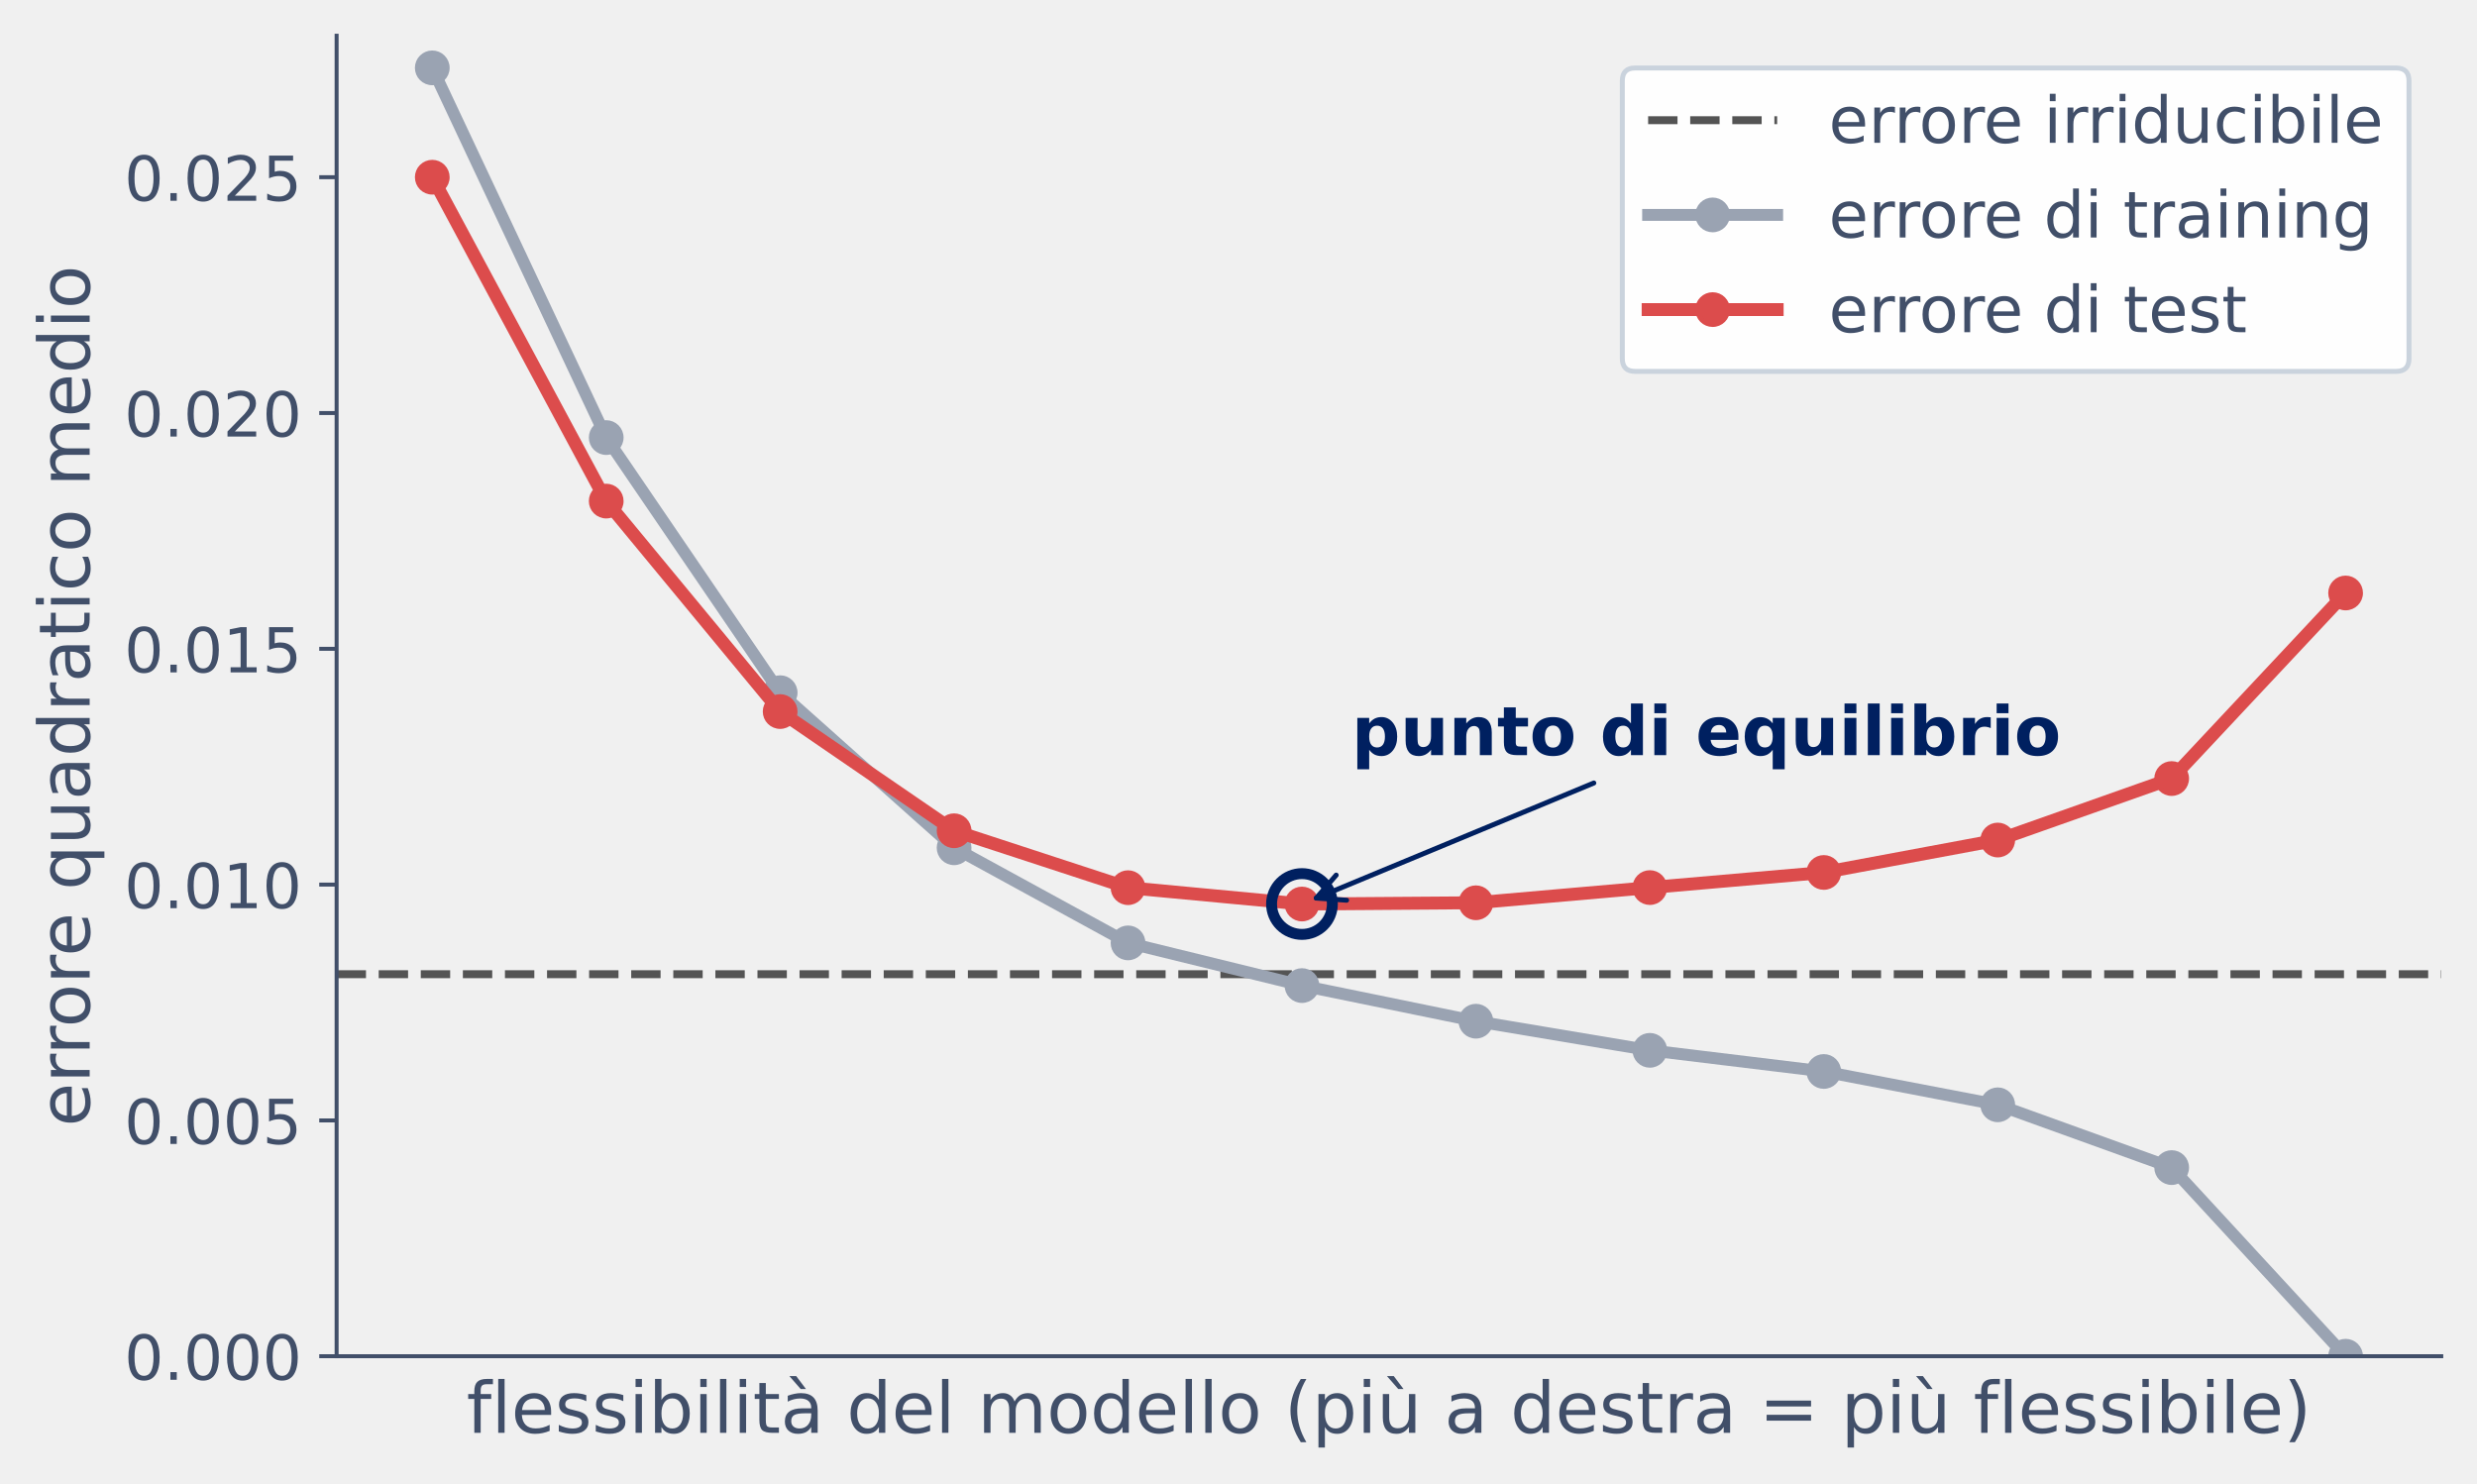
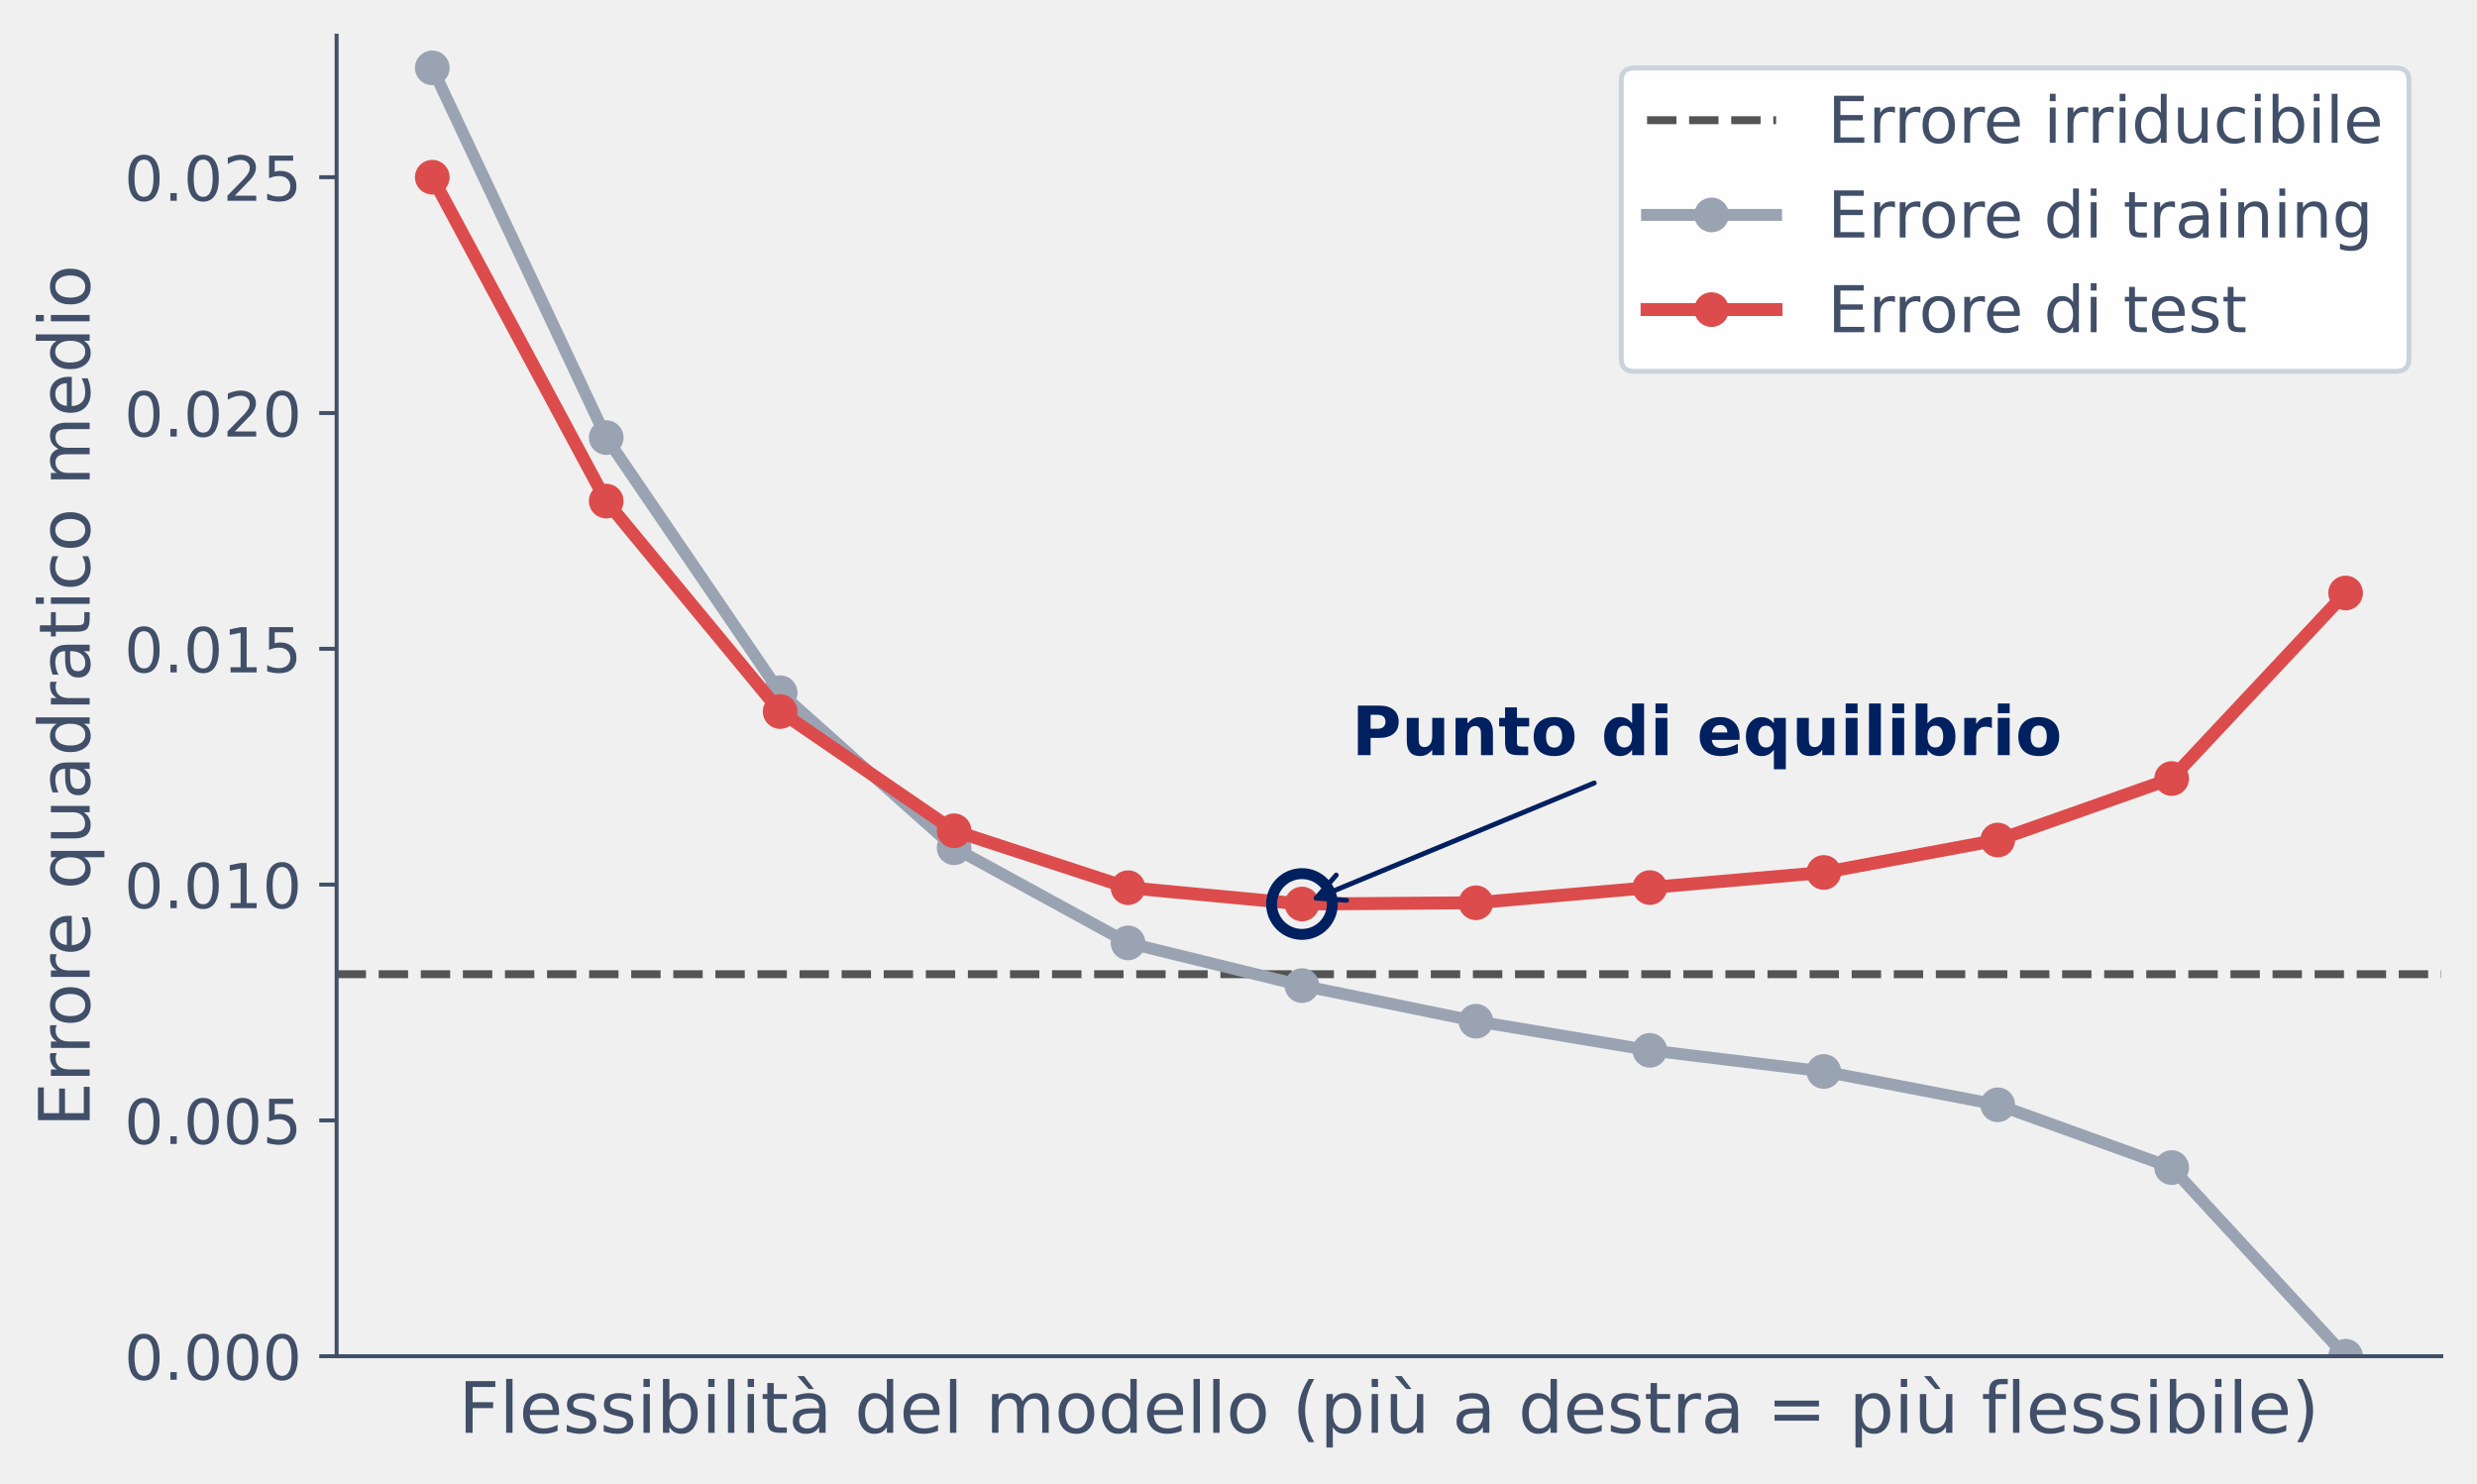
<svg xmlns="http://www.w3.org/2000/svg" xmlns:xlink="http://www.w3.org/1999/xlink" width="499.105pt" height="298.924pt" viewBox="0 0 499.105 298.924" version="1.1">
  <defs>
    <style type="text/css">*{stroke-linejoin: round; stroke-linecap: butt}</style>
  </defs>
  <g id="figure_1">
    <g id="patch_1">
      <path d="M 0 298.924  L 499.105 298.924  L 499.105 0  L 0 0  L 0 298.924  z " style="fill: none" />
    </g>
    <g id="axes_1">
      <g id="patch_2">
        <path d="M 67.825 273.312  L 491.905 273.312  L 491.905 7.2  L 67.825 7.2  L 67.825 273.312  z " style="fill: none" />
      </g>
      <g id="matplotlib.axis_1">
        <g id="text_1">
-           <text style="font-size: 14.3px; font-family: 'DejaVu Sans'; text-anchor: middle; fill: #414f69" x="279.865" y="288.75" transform="rotate(-0 279.8649 288.7498)">flessibilità del modello  (più a destra = più flessibile)</text>
+           <text style="font-size: 14.3px; font-family: 'DejaVu Sans'; text-anchor: middle; fill: #414f69" x="279.865" y="288.75" transform="rotate(-0 279.8649 288.7498)">Flessibilità del modello  (più a destra = più flessibile)</text>
        </g>
      </g>
      <g id="matplotlib.axis_2">
        <g id="ytick_1">
          <g id="line2d_1">
            <defs>
-               <path id="mbe0e49d132" d="M 0 0  L -3.5 0  " style="stroke: #414f69; stroke-width: 0.8" />
+               <path id="m1dd4abd2d5" d="M 0 0  L -3.5 0  " style="stroke: #414f69; stroke-width: 0.8" />
            </defs>
            <g>
-               <use xlink:href="#mbe0e49d132" x="67.825" y="273.312" style="fill: #414f69; stroke: #414f69; stroke-width: 0.8" />
+               <use xlink:href="#m1dd4abd2d5" x="67.825" y="273.312" style="fill: #414f69; stroke: #414f69; stroke-width: 0.8" />
            </g>
          </g>
          <g id="text_2">
            <text style="font-size: 12.5px; font-family: 'DejaVu Sans'; text-anchor: end; fill: #414f69" x="60.825" y="278.061" transform="rotate(-0 60.82487 278.061)">0.000</text>
          </g>
        </g>
        <g id="ytick_2">
          <g id="line2d_2">
            <g>
-               <use xlink:href="#mbe0e49d132" x="67.825" y="225.792" style="fill: #414f69; stroke: #414f69; stroke-width: 0.8" />
+               <use xlink:href="#m1dd4abd2d5" x="67.825" y="225.792" style="fill: #414f69; stroke: #414f69; stroke-width: 0.8" />
            </g>
          </g>
          <g id="text_3">
            <text style="font-size: 12.5px; font-family: 'DejaVu Sans'; text-anchor: end; fill: #414f69" x="60.825" y="230.541" transform="rotate(-0 60.82487 230.5409)">0.005</text>
          </g>
        </g>
        <g id="ytick_3">
          <g id="line2d_3">
            <g>
-               <use xlink:href="#mbe0e49d132" x="67.825" y="178.272" style="fill: #414f69; stroke: #414f69; stroke-width: 0.8" />
+               <use xlink:href="#m1dd4abd2d5" x="67.825" y="178.272" style="fill: #414f69; stroke: #414f69; stroke-width: 0.8" />
            </g>
          </g>
          <g id="text_4">
            <text style="font-size: 12.5px; font-family: 'DejaVu Sans'; text-anchor: end; fill: #414f69" x="60.825" y="183.021" transform="rotate(-0 60.82487 183.0208)">0.010</text>
          </g>
        </g>
        <g id="ytick_4">
          <g id="line2d_4">
            <g>
-               <use xlink:href="#mbe0e49d132" x="67.825" y="130.752" style="fill: #414f69; stroke: #414f69; stroke-width: 0.8" />
+               <use xlink:href="#m1dd4abd2d5" x="67.825" y="130.752" style="fill: #414f69; stroke: #414f69; stroke-width: 0.8" />
            </g>
          </g>
          <g id="text_5">
            <text style="font-size: 12.5px; font-family: 'DejaVu Sans'; text-anchor: end; fill: #414f69" x="60.825" y="135.501" transform="rotate(-0 60.82487 135.5007)">0.015</text>
          </g>
        </g>
        <g id="ytick_5">
          <g id="line2d_5">
            <g>
-               <use xlink:href="#mbe0e49d132" x="67.825" y="83.232" style="fill: #414f69; stroke: #414f69; stroke-width: 0.8" />
+               <use xlink:href="#m1dd4abd2d5" x="67.825" y="83.232" style="fill: #414f69; stroke: #414f69; stroke-width: 0.8" />
            </g>
          </g>
          <g id="text_6">
            <text style="font-size: 12.5px; font-family: 'DejaVu Sans'; text-anchor: end; fill: #414f69" x="60.825" y="87.981" transform="rotate(-0 60.82487 87.98056)">0.020</text>
          </g>
        </g>
        <g id="ytick_6">
          <g id="line2d_6">
            <g>
-               <use xlink:href="#mbe0e49d132" x="67.825" y="35.711" style="fill: #414f69; stroke: #414f69; stroke-width: 0.8" />
+               <use xlink:href="#m1dd4abd2d5" x="67.825" y="35.711" style="fill: #414f69; stroke: #414f69; stroke-width: 0.8" />
            </g>
          </g>
          <g id="text_7">
            <text style="font-size: 12.5px; font-family: 'DejaVu Sans'; text-anchor: end; fill: #414f69" x="60.825" y="40.46" transform="rotate(-0 60.82487 40.46045)">0.025</text>
          </g>
        </g>
        <g id="text_8">
-           <text style="font-size: 14.3px; font-family: 'DejaVu Sans'; text-anchor: middle; fill: #414f69" x="18.066" y="140.256" transform="rotate(-90 18.06577 140.256)">errore quadratico medio</text>
+           <text style="font-size: 14.3px; font-family: 'DejaVu Sans'; text-anchor: middle; fill: #414f69" x="18.066" y="140.256" transform="rotate(-90 18.06577 140.256)">Errore quadratico medio</text>
        </g>
      </g>
      <g id="line2d_7">
-         <path d="M 67.825 196.329  L 491.905 196.329  " clip-path="url(#pd5fb107ff6)" style="fill: none; stroke-dasharray: 5.92,2.56; stroke-dashoffset: 0; stroke: #545454; stroke-width: 1.6" />
+         <path d="M 67.825 196.329  L 491.905 196.329  " clip-path="url(#p4b1b899077)" style="fill: none; stroke-dasharray: 5.92,2.56; stroke-dashoffset: 0; stroke: #545454; stroke-width: 1.6" />
      </g>
      <g id="line2d_8">
-         <path d="M 87.101 13.674  L 122.149 88.18  L 157.197 139.595  L 192.245 170.847  L 227.293 190.014  L 262.341 198.619  L 297.389 205.798  L 332.437 211.669  L 367.485 215.929  L 402.533 222.646  L 437.581 235.296  L 472.629 273.312  " clip-path="url(#pd5fb107ff6)" style="fill: none; stroke: #9aa3b2; stroke-width: 2.4; stroke-linecap: square" />
+         <path d="M 87.101 13.674  L 122.149 88.18  L 157.197 139.595  L 192.245 170.847  L 227.293 190.014  L 262.341 198.619  L 297.389 205.798  L 332.437 211.669  L 367.485 215.929  L 402.533 222.646  L 437.581 235.296  L 472.629 273.312  " clip-path="url(#p4b1b899077)" style="fill: none; stroke: #9aa3b2; stroke-width: 2.4; stroke-linecap: square" />
        <defs>
-           <path id="m7065d8a442" d="M 0 3  C 0.796 3 1.559 2.684 2.121 2.121  C 2.684 1.559 3 0.796 3 0  C 3 -0.796 2.684 -1.559 2.121 -2.121  C 1.559 -2.684 0.796 -3 0 -3  C -0.796 -3 -1.559 -2.684 -2.121 -2.121  C -2.684 -1.559 -3 -0.796 -3 0  C -3 0.796 -2.684 1.559 -2.121 2.121  C -1.559 2.684 -0.796 3 0 3  z " style="stroke: #9aa3b2" />
+           <path id="m9139c810a5" d="M 0 3  C 0.796 3 1.559 2.684 2.121 2.121  C 2.684 1.559 3 0.796 3 0  C 3 -0.796 2.684 -1.559 2.121 -2.121  C 1.559 -2.684 0.796 -3 0 -3  C -0.796 -3 -1.559 -2.684 -2.121 -2.121  C -2.684 -1.559 -3 -0.796 -3 0  C -3 0.796 -2.684 1.559 -2.121 2.121  C -1.559 2.684 -0.796 3 0 3  z " style="stroke: #9aa3b2" />
        </defs>
-         <g clip-path="url(#pd5fb107ff6)">
-           <use xlink:href="#m7065d8a442" x="87.101" y="13.674" style="fill: #9aa3b2; stroke: #9aa3b2" />
-           <use xlink:href="#m7065d8a442" x="122.149" y="88.18" style="fill: #9aa3b2; stroke: #9aa3b2" />
-           <use xlink:href="#m7065d8a442" x="157.197" y="139.595" style="fill: #9aa3b2; stroke: #9aa3b2" />
-           <use xlink:href="#m7065d8a442" x="192.245" y="170.847" style="fill: #9aa3b2; stroke: #9aa3b2" />
-           <use xlink:href="#m7065d8a442" x="227.293" y="190.014" style="fill: #9aa3b2; stroke: #9aa3b2" />
-           <use xlink:href="#m7065d8a442" x="262.341" y="198.619" style="fill: #9aa3b2; stroke: #9aa3b2" />
-           <use xlink:href="#m7065d8a442" x="297.389" y="205.798" style="fill: #9aa3b2; stroke: #9aa3b2" />
-           <use xlink:href="#m7065d8a442" x="332.437" y="211.669" style="fill: #9aa3b2; stroke: #9aa3b2" />
-           <use xlink:href="#m7065d8a442" x="367.485" y="215.929" style="fill: #9aa3b2; stroke: #9aa3b2" />
-           <use xlink:href="#m7065d8a442" x="402.533" y="222.646" style="fill: #9aa3b2; stroke: #9aa3b2" />
-           <use xlink:href="#m7065d8a442" x="437.581" y="235.296" style="fill: #9aa3b2; stroke: #9aa3b2" />
-           <use xlink:href="#m7065d8a442" x="472.629" y="273.312" style="fill: #9aa3b2; stroke: #9aa3b2" />
+         <g clip-path="url(#p4b1b899077)">
+           <use xlink:href="#m9139c810a5" x="87.101" y="13.674" style="fill: #9aa3b2; stroke: #9aa3b2" />
+           <use xlink:href="#m9139c810a5" x="122.149" y="88.18" style="fill: #9aa3b2; stroke: #9aa3b2" />
+           <use xlink:href="#m9139c810a5" x="157.197" y="139.595" style="fill: #9aa3b2; stroke: #9aa3b2" />
+           <use xlink:href="#m9139c810a5" x="192.245" y="170.847" style="fill: #9aa3b2; stroke: #9aa3b2" />
+           <use xlink:href="#m9139c810a5" x="227.293" y="190.014" style="fill: #9aa3b2; stroke: #9aa3b2" />
+           <use xlink:href="#m9139c810a5" x="262.341" y="198.619" style="fill: #9aa3b2; stroke: #9aa3b2" />
+           <use xlink:href="#m9139c810a5" x="297.389" y="205.798" style="fill: #9aa3b2; stroke: #9aa3b2" />
+           <use xlink:href="#m9139c810a5" x="332.437" y="211.669" style="fill: #9aa3b2; stroke: #9aa3b2" />
+           <use xlink:href="#m9139c810a5" x="367.485" y="215.929" style="fill: #9aa3b2; stroke: #9aa3b2" />
+           <use xlink:href="#m9139c810a5" x="402.533" y="222.646" style="fill: #9aa3b2; stroke: #9aa3b2" />
+           <use xlink:href="#m9139c810a5" x="437.581" y="235.296" style="fill: #9aa3b2; stroke: #9aa3b2" />
+           <use xlink:href="#m9139c810a5" x="472.629" y="273.312" style="fill: #9aa3b2; stroke: #9aa3b2" />
        </g>
      </g>
      <g id="line2d_9">
-         <path d="M 87.101 35.712  L 122.149 100.981  L 157.197 143.394  L 192.245 167.419  L 227.293 178.889  L 262.341 182.181  L 297.389 181.93  L 332.437 178.869  L 367.485 175.822  L 402.533 169.286  L 437.581 156.896  L 472.629 119.5  " clip-path="url(#pd5fb107ff6)" style="fill: none; stroke: #dc4c4c; stroke-width: 2.6; stroke-linecap: square" />
+         <path d="M 87.101 35.712  L 122.149 100.981  L 157.197 143.394  L 192.245 167.419  L 227.293 178.889  L 262.341 182.181  L 297.389 181.93  L 332.437 178.869  L 367.485 175.822  L 402.533 169.286  L 437.581 156.896  L 472.629 119.5  " clip-path="url(#p4b1b899077)" style="fill: none; stroke: #dc4c4c; stroke-width: 2.6; stroke-linecap: square" />
        <defs>
-           <path id="mb1badf618f" d="M 0 3  C 0.796 3 1.559 2.684 2.121 2.121  C 2.684 1.559 3 0.796 3 0  C 3 -0.796 2.684 -1.559 2.121 -2.121  C 1.559 -2.684 0.796 -3 0 -3  C -0.796 -3 -1.559 -2.684 -2.121 -2.121  C -2.684 -1.559 -3 -0.796 -3 0  C -3 0.796 -2.684 1.559 -2.121 2.121  C -1.559 2.684 -0.796 3 0 3  z " style="stroke: #dc4c4c" />
+           <path id="mfd5ab38287" d="M 0 3  C 0.796 3 1.559 2.684 2.121 2.121  C 2.684 1.559 3 0.796 3 0  C 3 -0.796 2.684 -1.559 2.121 -2.121  C 1.559 -2.684 0.796 -3 0 -3  C -0.796 -3 -1.559 -2.684 -2.121 -2.121  C -2.684 -1.559 -3 -0.796 -3 0  C -3 0.796 -2.684 1.559 -2.121 2.121  C -1.559 2.684 -0.796 3 0 3  z " style="stroke: #dc4c4c" />
        </defs>
-         <g clip-path="url(#pd5fb107ff6)">
-           <use xlink:href="#mb1badf618f" x="87.101" y="35.712" style="fill: #dc4c4c; stroke: #dc4c4c" />
-           <use xlink:href="#mb1badf618f" x="122.149" y="100.981" style="fill: #dc4c4c; stroke: #dc4c4c" />
-           <use xlink:href="#mb1badf618f" x="157.197" y="143.394" style="fill: #dc4c4c; stroke: #dc4c4c" />
-           <use xlink:href="#mb1badf618f" x="192.245" y="167.419" style="fill: #dc4c4c; stroke: #dc4c4c" />
-           <use xlink:href="#mb1badf618f" x="227.293" y="178.889" style="fill: #dc4c4c; stroke: #dc4c4c" />
-           <use xlink:href="#mb1badf618f" x="262.341" y="182.181" style="fill: #dc4c4c; stroke: #dc4c4c" />
-           <use xlink:href="#mb1badf618f" x="297.389" y="181.93" style="fill: #dc4c4c; stroke: #dc4c4c" />
-           <use xlink:href="#mb1badf618f" x="332.437" y="178.869" style="fill: #dc4c4c; stroke: #dc4c4c" />
-           <use xlink:href="#mb1badf618f" x="367.485" y="175.822" style="fill: #dc4c4c; stroke: #dc4c4c" />
-           <use xlink:href="#mb1badf618f" x="402.533" y="169.286" style="fill: #dc4c4c; stroke: #dc4c4c" />
-           <use xlink:href="#mb1badf618f" x="437.581" y="156.896" style="fill: #dc4c4c; stroke: #dc4c4c" />
-           <use xlink:href="#mb1badf618f" x="472.629" y="119.5" style="fill: #dc4c4c; stroke: #dc4c4c" />
+         <g clip-path="url(#p4b1b899077)">
+           <use xlink:href="#mfd5ab38287" x="87.101" y="35.712" style="fill: #dc4c4c; stroke: #dc4c4c" />
+           <use xlink:href="#mfd5ab38287" x="122.149" y="100.981" style="fill: #dc4c4c; stroke: #dc4c4c" />
+           <use xlink:href="#mfd5ab38287" x="157.197" y="143.394" style="fill: #dc4c4c; stroke: #dc4c4c" />
+           <use xlink:href="#mfd5ab38287" x="192.245" y="167.419" style="fill: #dc4c4c; stroke: #dc4c4c" />
+           <use xlink:href="#mfd5ab38287" x="227.293" y="178.889" style="fill: #dc4c4c; stroke: #dc4c4c" />
+           <use xlink:href="#mfd5ab38287" x="262.341" y="182.181" style="fill: #dc4c4c; stroke: #dc4c4c" />
+           <use xlink:href="#mfd5ab38287" x="297.389" y="181.93" style="fill: #dc4c4c; stroke: #dc4c4c" />
+           <use xlink:href="#mfd5ab38287" x="332.437" y="178.869" style="fill: #dc4c4c; stroke: #dc4c4c" />
+           <use xlink:href="#mfd5ab38287" x="367.485" y="175.822" style="fill: #dc4c4c; stroke: #dc4c4c" />
+           <use xlink:href="#mfd5ab38287" x="402.533" y="169.286" style="fill: #dc4c4c; stroke: #dc4c4c" />
+           <use xlink:href="#mfd5ab38287" x="437.581" y="156.896" style="fill: #dc4c4c; stroke: #dc4c4c" />
+           <use xlink:href="#mfd5ab38287" x="472.629" y="119.5" style="fill: #dc4c4c; stroke: #dc4c4c" />
        </g>
      </g>
      <g id="patch_3">
        <path d="M 67.825 273.312  L 67.825 7.2  " style="fill: none; stroke: #414f69; stroke-width: 0.8; stroke-linejoin: miter; stroke-linecap: square" />
      </g>
      <g id="patch_4">
        <path d="M 67.825 273.312  L 491.905 273.312  " style="fill: none; stroke: #414f69; stroke-width: 0.8; stroke-linejoin: miter; stroke-linecap: square" />
      </g>
      <g id="patch_5">
-         <path d="M 321.146 157.796  Q 292.667 169.606 265.222 180.986  " style="fill: none; stroke: #002060; stroke-linecap: round" />
-         <path d="M 271.334 181.418  L 265.222 180.986  L 269.235 176.356  " style="fill: none; stroke: #002060; stroke-linecap: round" />
+         <path d="M 321.231 157.796  Q 292.711 169.606 265.225 180.987  " style="fill: none; stroke: #002060; stroke-linecap: round" />
+         <path d="M 271.336 181.422  L 265.225 180.987  L 269.24 176.359  " style="fill: none; stroke: #002060; stroke-linecap: round" />
      </g>
      <g id="text_9">
-         <text style="font-weight: 700; font-size: 13.7px; font-family: 'DejaVu Sans'; text-anchor: start; fill: #002060" x="272.341" y="152.181" transform="rotate(-0 272.3409 152.1811)">punto di equilibrio</text>
+         <text style="font-weight: 700; font-size: 13.7px; font-family: 'DejaVu Sans'; text-anchor: start; fill: #002060" x="272.341" y="152.181" transform="rotate(-0 272.3409 152.1811)">Punto di equilibrio</text>
      </g>
      <g id="legend_1">
        <g id="patch_6">
-           <path d="M 329.49 74.845  L 482.805 74.845  Q 485.405 74.845 485.405 72.245  L 485.405 16.3  Q 485.405 13.7 482.805 13.7  L 329.49 13.7  Q 326.89 13.7 326.89 16.3  L 326.89 72.245  Q 326.89 74.845 329.49 74.845  z " style="fill: #ffffff; opacity: 0.96; stroke: #c9d2dd; stroke-linejoin: miter" />
+           <path d="M 329.275 74.845  L 482.805 74.845  Q 485.405 74.845 485.405 72.245  L 485.405 16.3  Q 485.405 13.7 482.805 13.7  L 329.275 13.7  Q 326.675 13.7 326.675 16.3  L 326.675 72.245  Q 326.675 74.845 329.275 74.845  z " style="fill: #ffffff; opacity: 0.96; stroke: #c9d2dd; stroke-linejoin: miter" />
        </g>
        <g id="line2d_10">
-           <path d="M 332.09 24.228  L 345.09 24.228  L 358.09 24.228  " style="fill: none; stroke-dasharray: 5.92,2.56; stroke-dashoffset: 0; stroke: #545454; stroke-width: 1.6" />
+           <path d="M 331.875 24.228  L 344.875 24.228  L 357.875 24.228  " style="fill: none; stroke-dasharray: 5.92,2.56; stroke-dashoffset: 0; stroke: #545454; stroke-width: 1.6" />
        </g>
        <g id="text_10">
-           <text style="font-size: 13px; font-family: 'DejaVu Sans'; text-anchor: start; fill: #414f69" x="368.49" y="28.778" transform="rotate(-0 368.4902 28.77797)">errore irriducibile</text>
+           <text style="font-size: 13px; font-family: 'DejaVu Sans'; text-anchor: start; fill: #414f69" x="368.275" y="28.778" transform="rotate(-0 368.2749 28.77797)">Errore irriducibile</text>
        </g>
        <g id="line2d_11">
-           <path d="M 332.09 43.31  L 345.09 43.31  L 358.09 43.31  " style="fill: none; stroke: #9aa3b2; stroke-width: 2.4; stroke-linecap: square" />
+           <path d="M 331.875 43.31  L 344.875 43.31  L 357.875 43.31  " style="fill: none; stroke: #9aa3b2; stroke-width: 2.4; stroke-linecap: square" />
          <g>
-             <use xlink:href="#m7065d8a442" x="345.09" y="43.31" style="fill: #9aa3b2; stroke: #9aa3b2" />
+             <use xlink:href="#m9139c810a5" x="344.875" y="43.31" style="fill: #9aa3b2; stroke: #9aa3b2" />
          </g>
        </g>
        <g id="text_11">
-           <text style="font-size: 13px; font-family: 'DejaVu Sans'; text-anchor: start; fill: #414f69" x="368.49" y="47.86" transform="rotate(-0 368.4902 47.85953)">errore di training</text>
+           <text style="font-size: 13px; font-family: 'DejaVu Sans'; text-anchor: start; fill: #414f69" x="368.275" y="47.86" transform="rotate(-0 368.2749 47.85953)">Errore di training</text>
        </g>
        <g id="line2d_12">
-           <path d="M 332.09 62.391  L 345.09 62.391  L 358.09 62.391  " style="fill: none; stroke: #dc4c4c; stroke-width: 2.6; stroke-linecap: square" />
+           <path d="M 331.875 62.391  L 344.875 62.391  L 357.875 62.391  " style="fill: none; stroke: #dc4c4c; stroke-width: 2.6; stroke-linecap: square" />
          <g>
-             <use xlink:href="#mb1badf618f" x="345.09" y="62.391" style="fill: #dc4c4c; stroke: #dc4c4c" />
+             <use xlink:href="#mfd5ab38287" x="344.875" y="62.391" style="fill: #dc4c4c; stroke: #dc4c4c" />
          </g>
        </g>
        <g id="text_12">
-           <text style="font-size: 13px; font-family: 'DejaVu Sans'; text-anchor: start; fill: #414f69" x="368.49" y="66.941" transform="rotate(-0 368.4902 66.94109)">errore di test</text>
+           <text style="font-size: 13px; font-family: 'DejaVu Sans'; text-anchor: start; fill: #414f69" x="368.275" y="66.941" transform="rotate(-0 368.2749 66.94109)">Errore di test</text>
        </g>
      </g>
      <g id="PathCollection_1">
-         <path d="M 262.341 188.305  C 263.965 188.305 265.523 187.66 266.671 186.511  C 267.819 185.363 268.465 183.805 268.465 182.181  C 268.465 180.557 267.819 178.999 266.671 177.851  C 265.523 176.703 263.965 176.057 262.341 176.057  C 260.717 176.057 259.159 176.703 258.011 177.851  C 256.862 178.999 256.217 180.557 256.217 182.181  C 256.217 183.805 256.862 185.363 258.011 186.511  C 259.159 187.66 260.717 188.305 262.341 188.305  L 262.341 188.305  z " clip-path="url(#pd5fb107ff6)" style="fill: none; stroke: #002060; stroke-width: 2.2" />
+         <path d="M 262.341 188.305  C 263.965 188.305 265.523 187.66 266.671 186.511  C 267.819 185.363 268.465 183.805 268.465 182.181  C 268.465 180.557 267.819 178.999 266.671 177.851  C 265.523 176.703 263.965 176.057 262.341 176.057  C 260.717 176.057 259.159 176.703 258.011 177.851  C 256.862 178.999 256.217 180.557 256.217 182.181  C 256.217 183.805 256.862 185.363 258.011 186.511  C 259.159 187.66 260.717 188.305 262.341 188.305  L 262.341 188.305  z " clip-path="url(#p4b1b899077)" style="fill: none; stroke: #002060; stroke-width: 2.2" />
      </g>
    </g>
  </g>
  <defs>
-     <clipPath id="pd5fb107ff6">
+     <clipPath id="p4b1b899077">
      <rect x="67.825" y="7.2" width="424.08" height="266.112" />
    </clipPath>
  </defs>
</svg>
